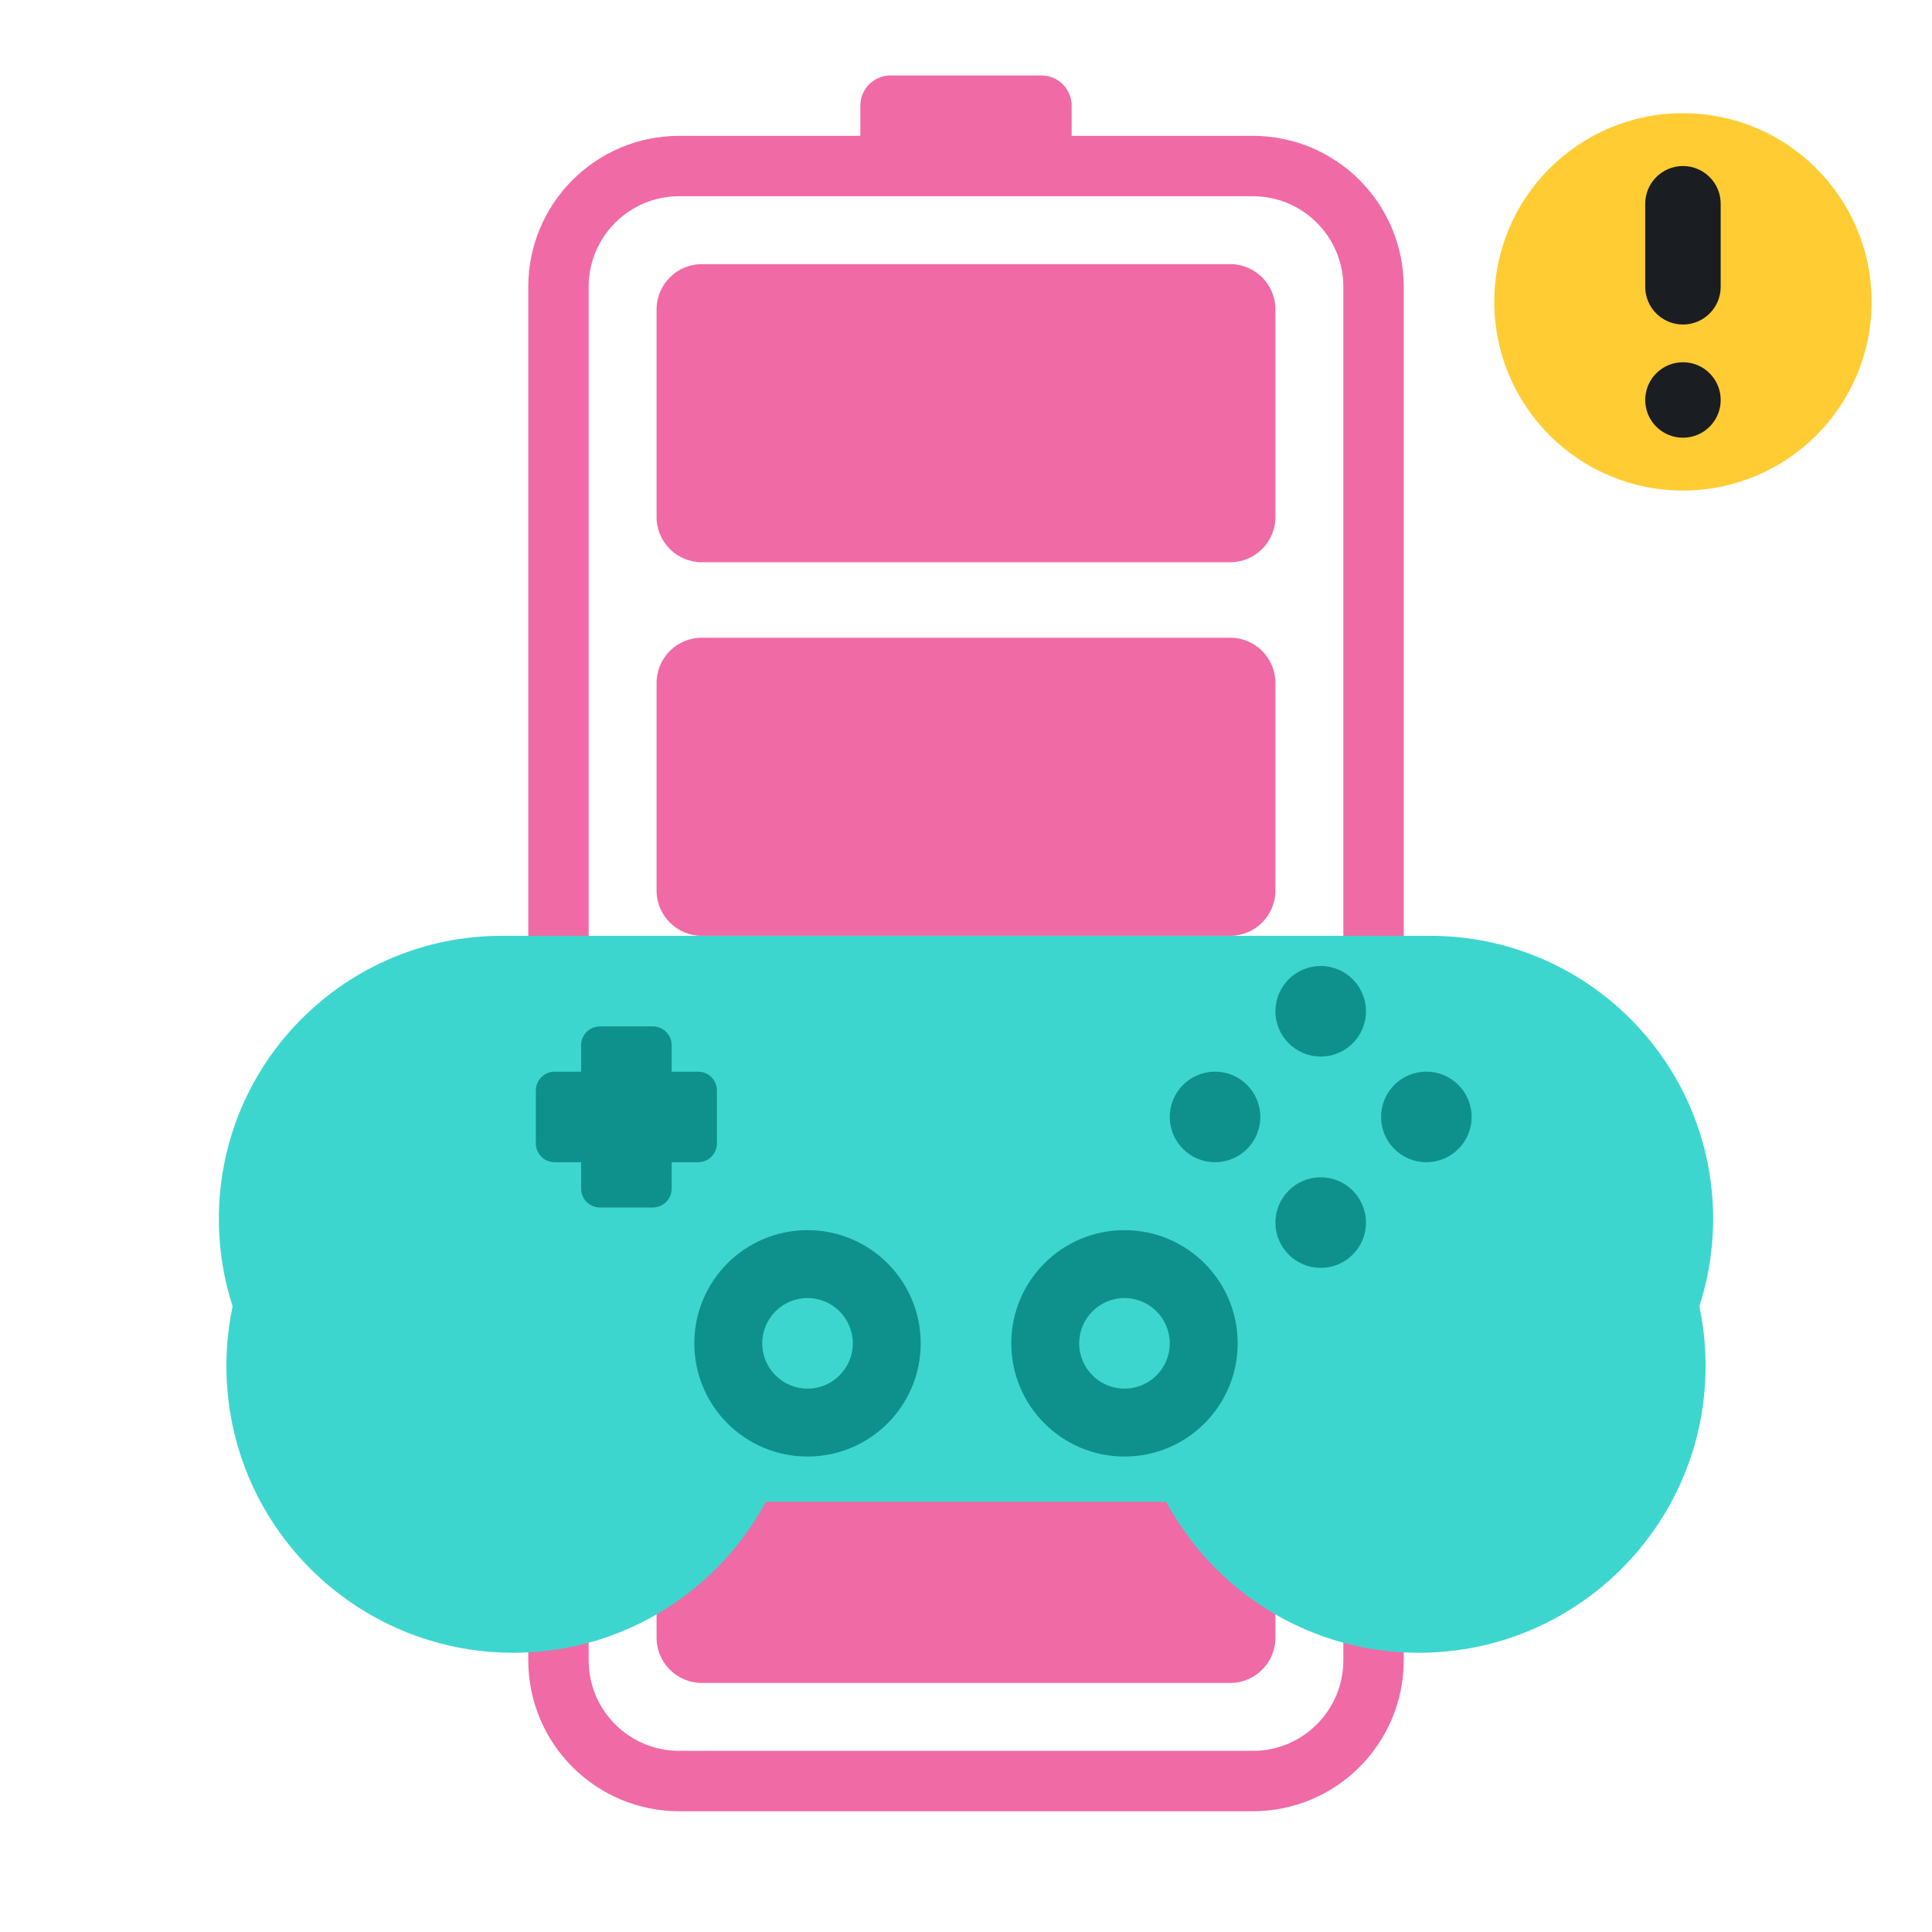
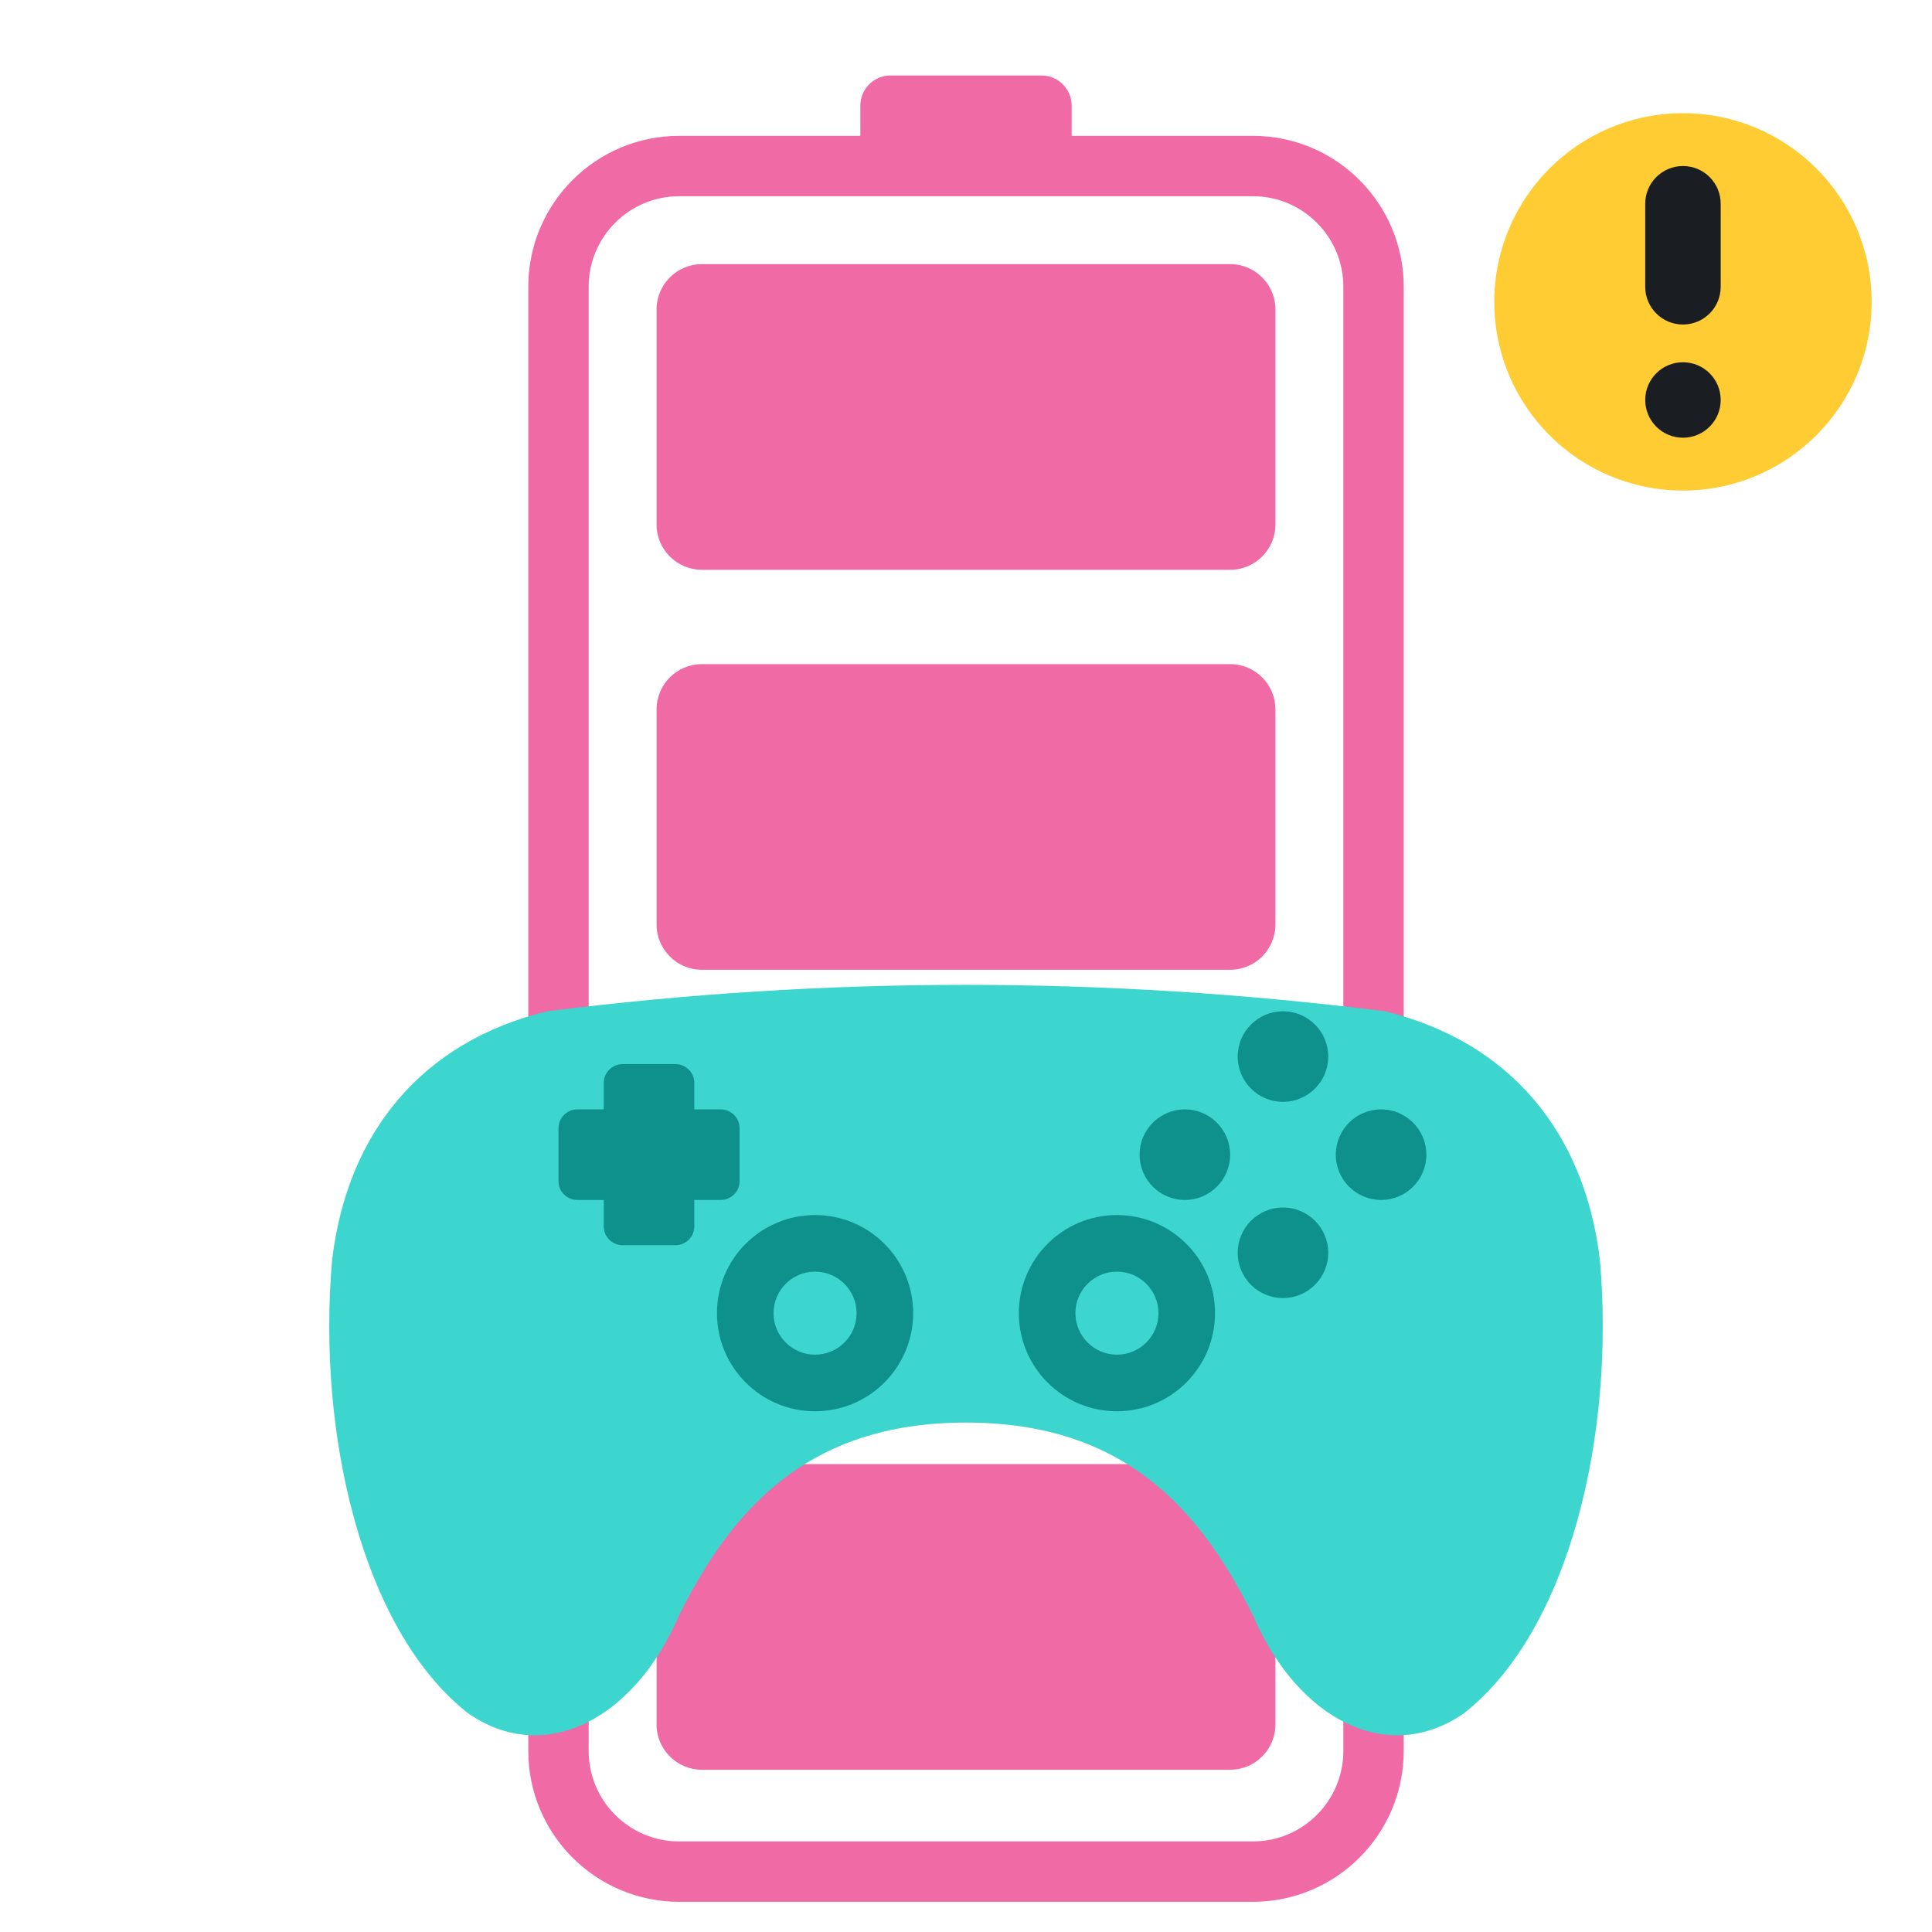
<svg xmlns="http://www.w3.org/2000/svg" viewBox="0 0 512 512" width="512" height="512">
  <rect x="228" y="20" width="56" height="26" rx="8" fill="#f06aa5" />
-   <rect x="148" y="44" width="216" height="428" rx="32" fill="none" stroke="#f06aa5" stroke-width="16" />
-   <rect x="174" y="70" width="164" height="79" rx="12" fill="#f06aa5" />
-   <rect x="174" y="169" width="164" height="79" rx="12" fill="#f06aa5" />
-   <rect x="174" y="268" width="164" height="79" rx="12" fill="#f06aa5" />
-   <rect x="174" y="367" width="164" height="79" rx="12" fill="#f06aa5" />
-   <circle cx="136" cy="362" r="76" fill="#3dd6cf" />
-   <circle cx="376" cy="362" r="76" fill="#3dd6cf" />
-   <rect x="58" y="248" width="396" height="150" rx="75" fill="#3dd6cf" />
-   <rect x="154" y="272" width="24" height="48" rx="5" fill="#0e918c" />
-   <rect x="142" y="284" width="48" height="24" rx="5" fill="#0e918c" />
-   <circle cx="350" cy="268" r="12" fill="#0e918c" />
-   <circle cx="378" cy="296" r="12" fill="#0e918c" />
-   <circle cx="350" cy="324" r="12" fill="#0e918c" />
-   <circle cx="322" cy="296" r="12" fill="#0e918c" />
-   <circle cx="214" cy="356" r="30" fill="#0e918c" />
-   <circle cx="214" cy="356" r="12" fill="#3dd6cf" />
-   <circle cx="298" cy="356" r="30" fill="#0e918c" />
-   <circle cx="298" cy="356" r="12" fill="#3dd6cf" />
+   <rect x="148" y="44" width="216" height="452" rx="32" fill="none" stroke="#f06aa5" stroke-width="16" />
+   <rect x="174" y="70" width="164" height="81" rx="12" fill="#f06aa5" />
+   <rect x="174" y="176" width="164" height="81" rx="12" fill="#f06aa5" />
+   <rect x="174" y="282" width="164" height="81" rx="12" fill="#f06aa5" />
+   <rect x="174" y="388" width="164" height="81" rx="12" fill="#f06aa5" />
+   <path d="M 145 268            Q 256 254 367 268            C 400 276 420 300 424 334            C 428 380 416 432 388 454            C 368 468 344 456 332 428            C 318 400 298 377 256 377            C 214 377 194 400 180 428            C 168 456 144 468 124 454            C 96 432 84 380 88 334            C 92 300 112 276 145 268 Z" fill="#3dd6cf" />
+   <rect x="160" y="282" width="24" height="48" rx="5" fill="#0e918c" />
+   <rect x="148" y="294" width="48" height="24" rx="5" fill="#0e918c" />
+   <circle cx="340" cy="280" r="12" fill="#0e918c" />
+   <circle cx="366" cy="306" r="12" fill="#0e918c" />
+   <circle cx="340" cy="332" r="12" fill="#0e918c" />
+   <circle cx="314" cy="306" r="12" fill="#0e918c" />
+   <circle cx="216" cy="348" r="26" fill="#0e918c" />
+   <circle cx="216" cy="348" r="11" fill="#3dd6cf" />
+   <circle cx="296" cy="348" r="26" fill="#0e918c" />
+   <circle cx="296" cy="348" r="11" fill="#3dd6cf" />
  <circle cx="446" cy="80" r="50" fill="#ffcc33" />
  <rect x="436" y="44" width="20" height="42" rx="10" fill="#1a1d21" />
  <circle cx="446" cy="106" r="10" fill="#1a1d21" />
</svg>
